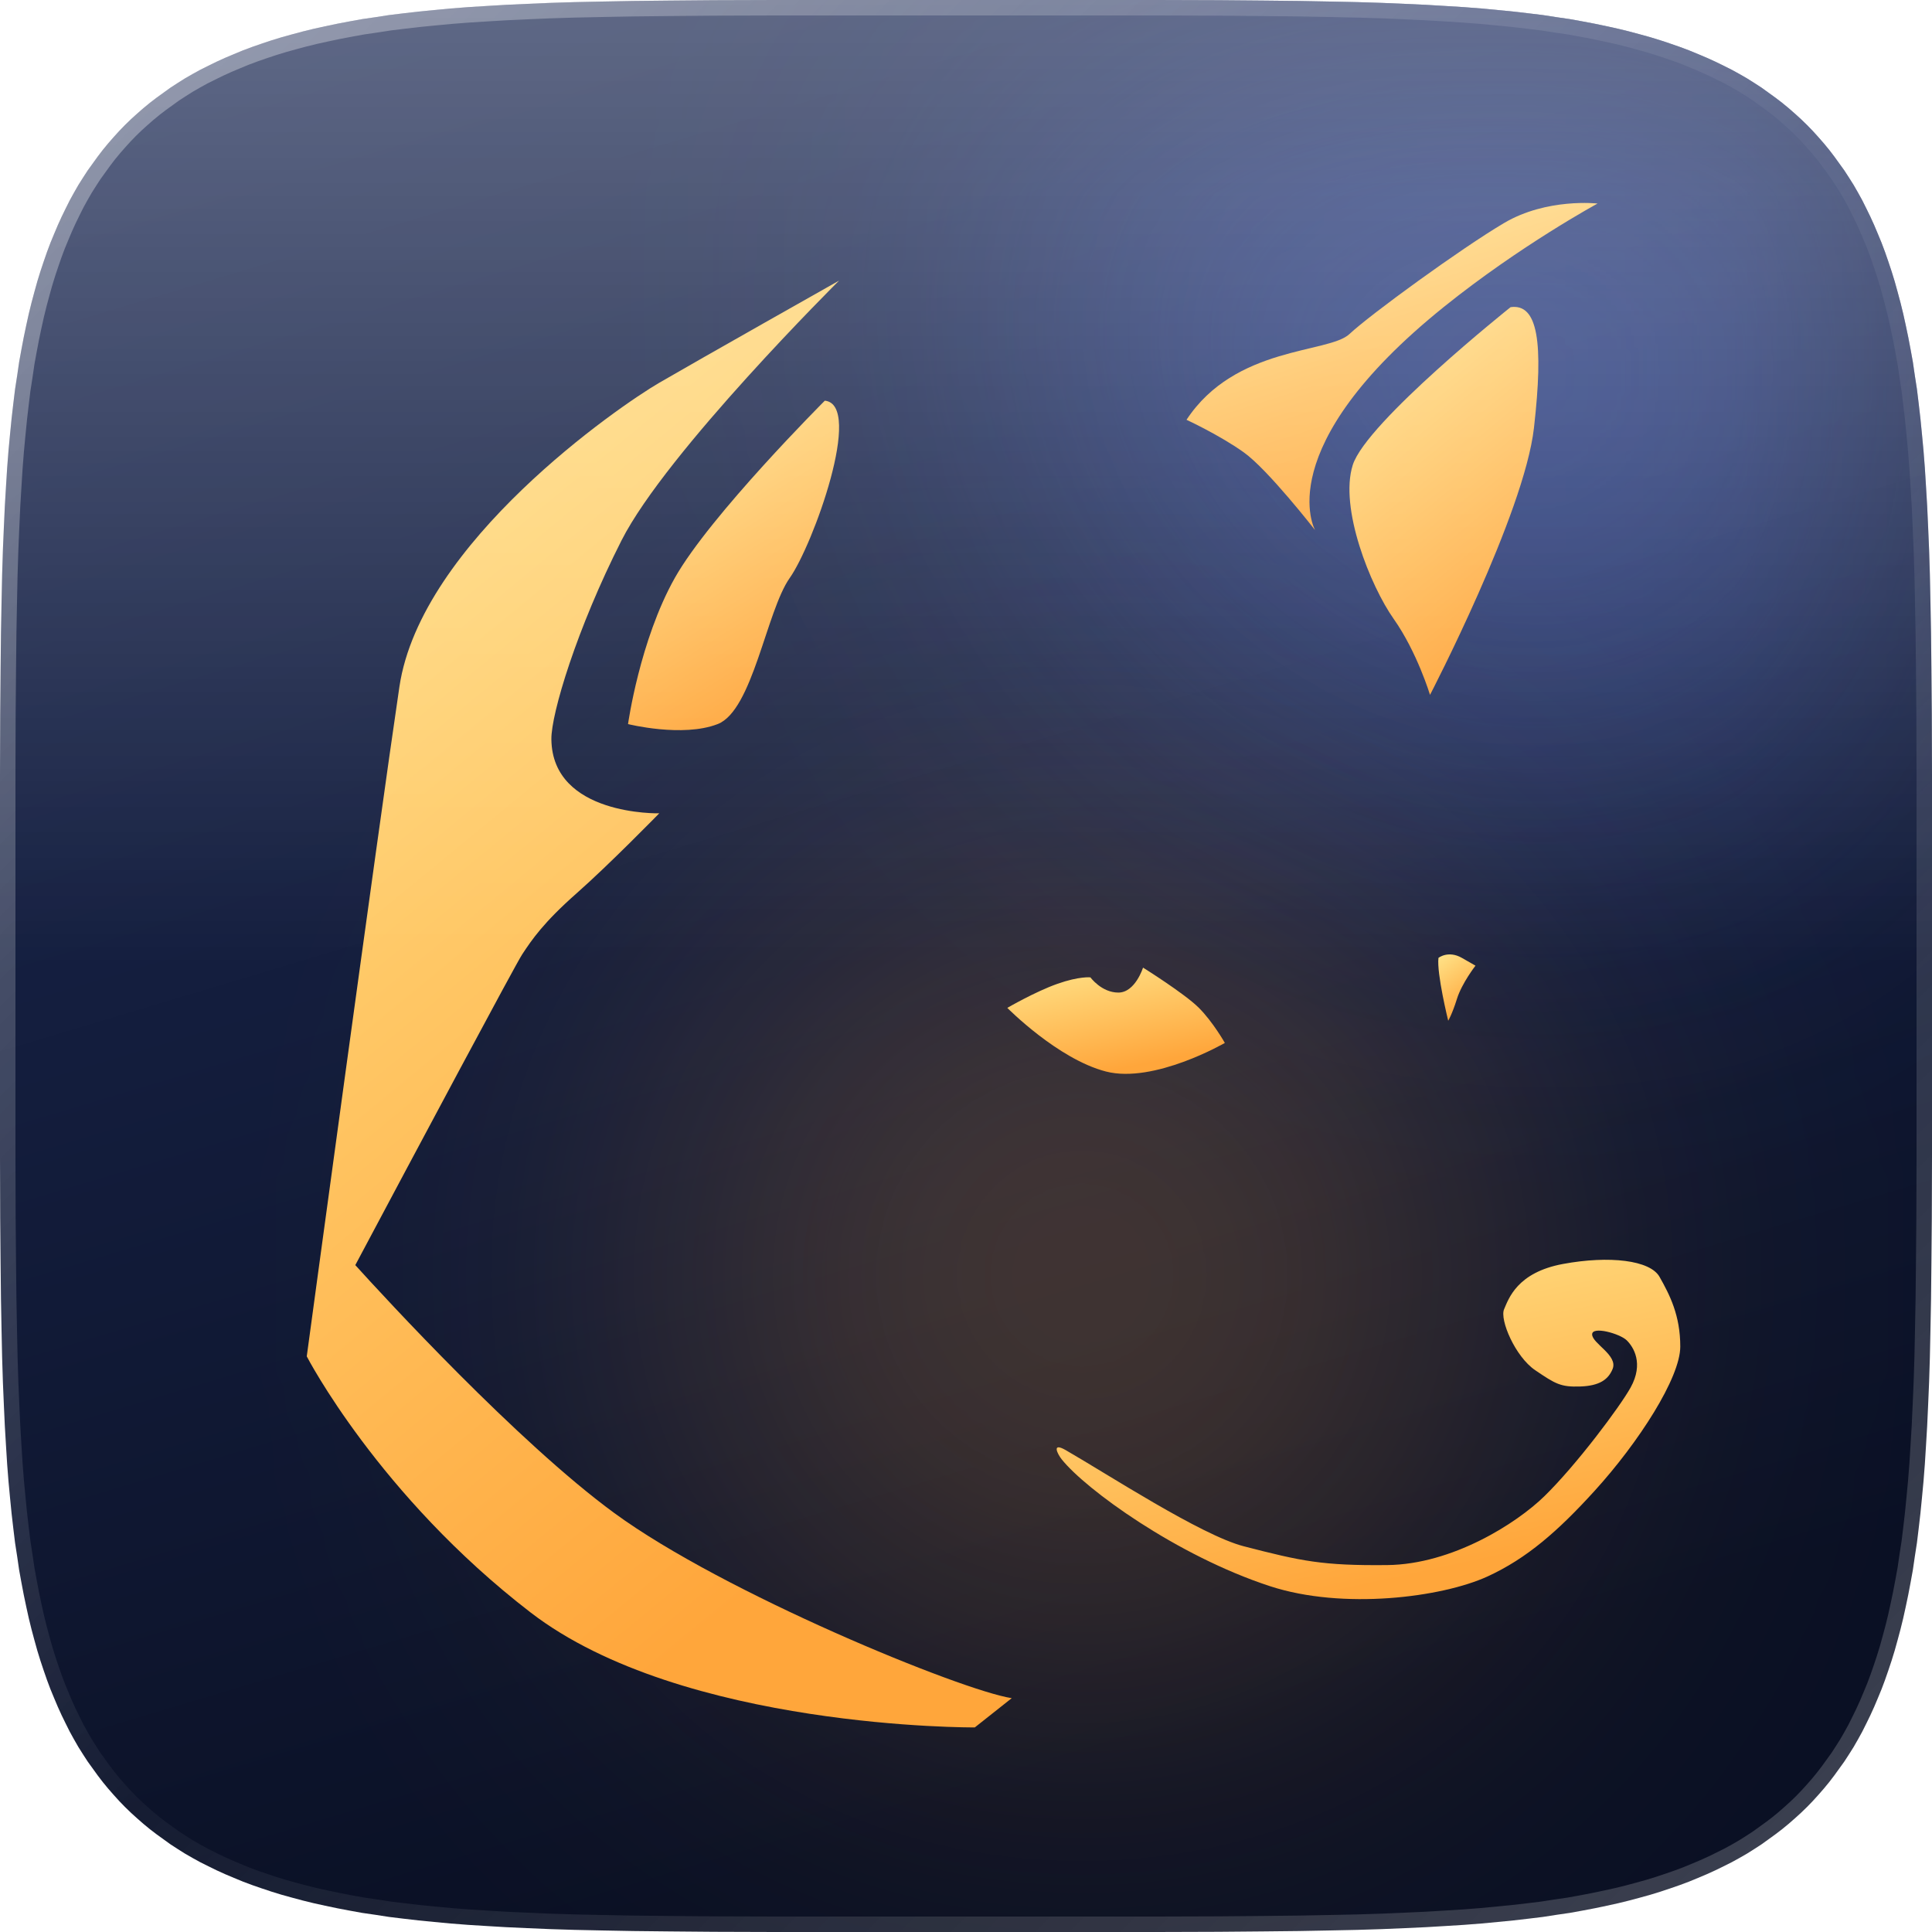
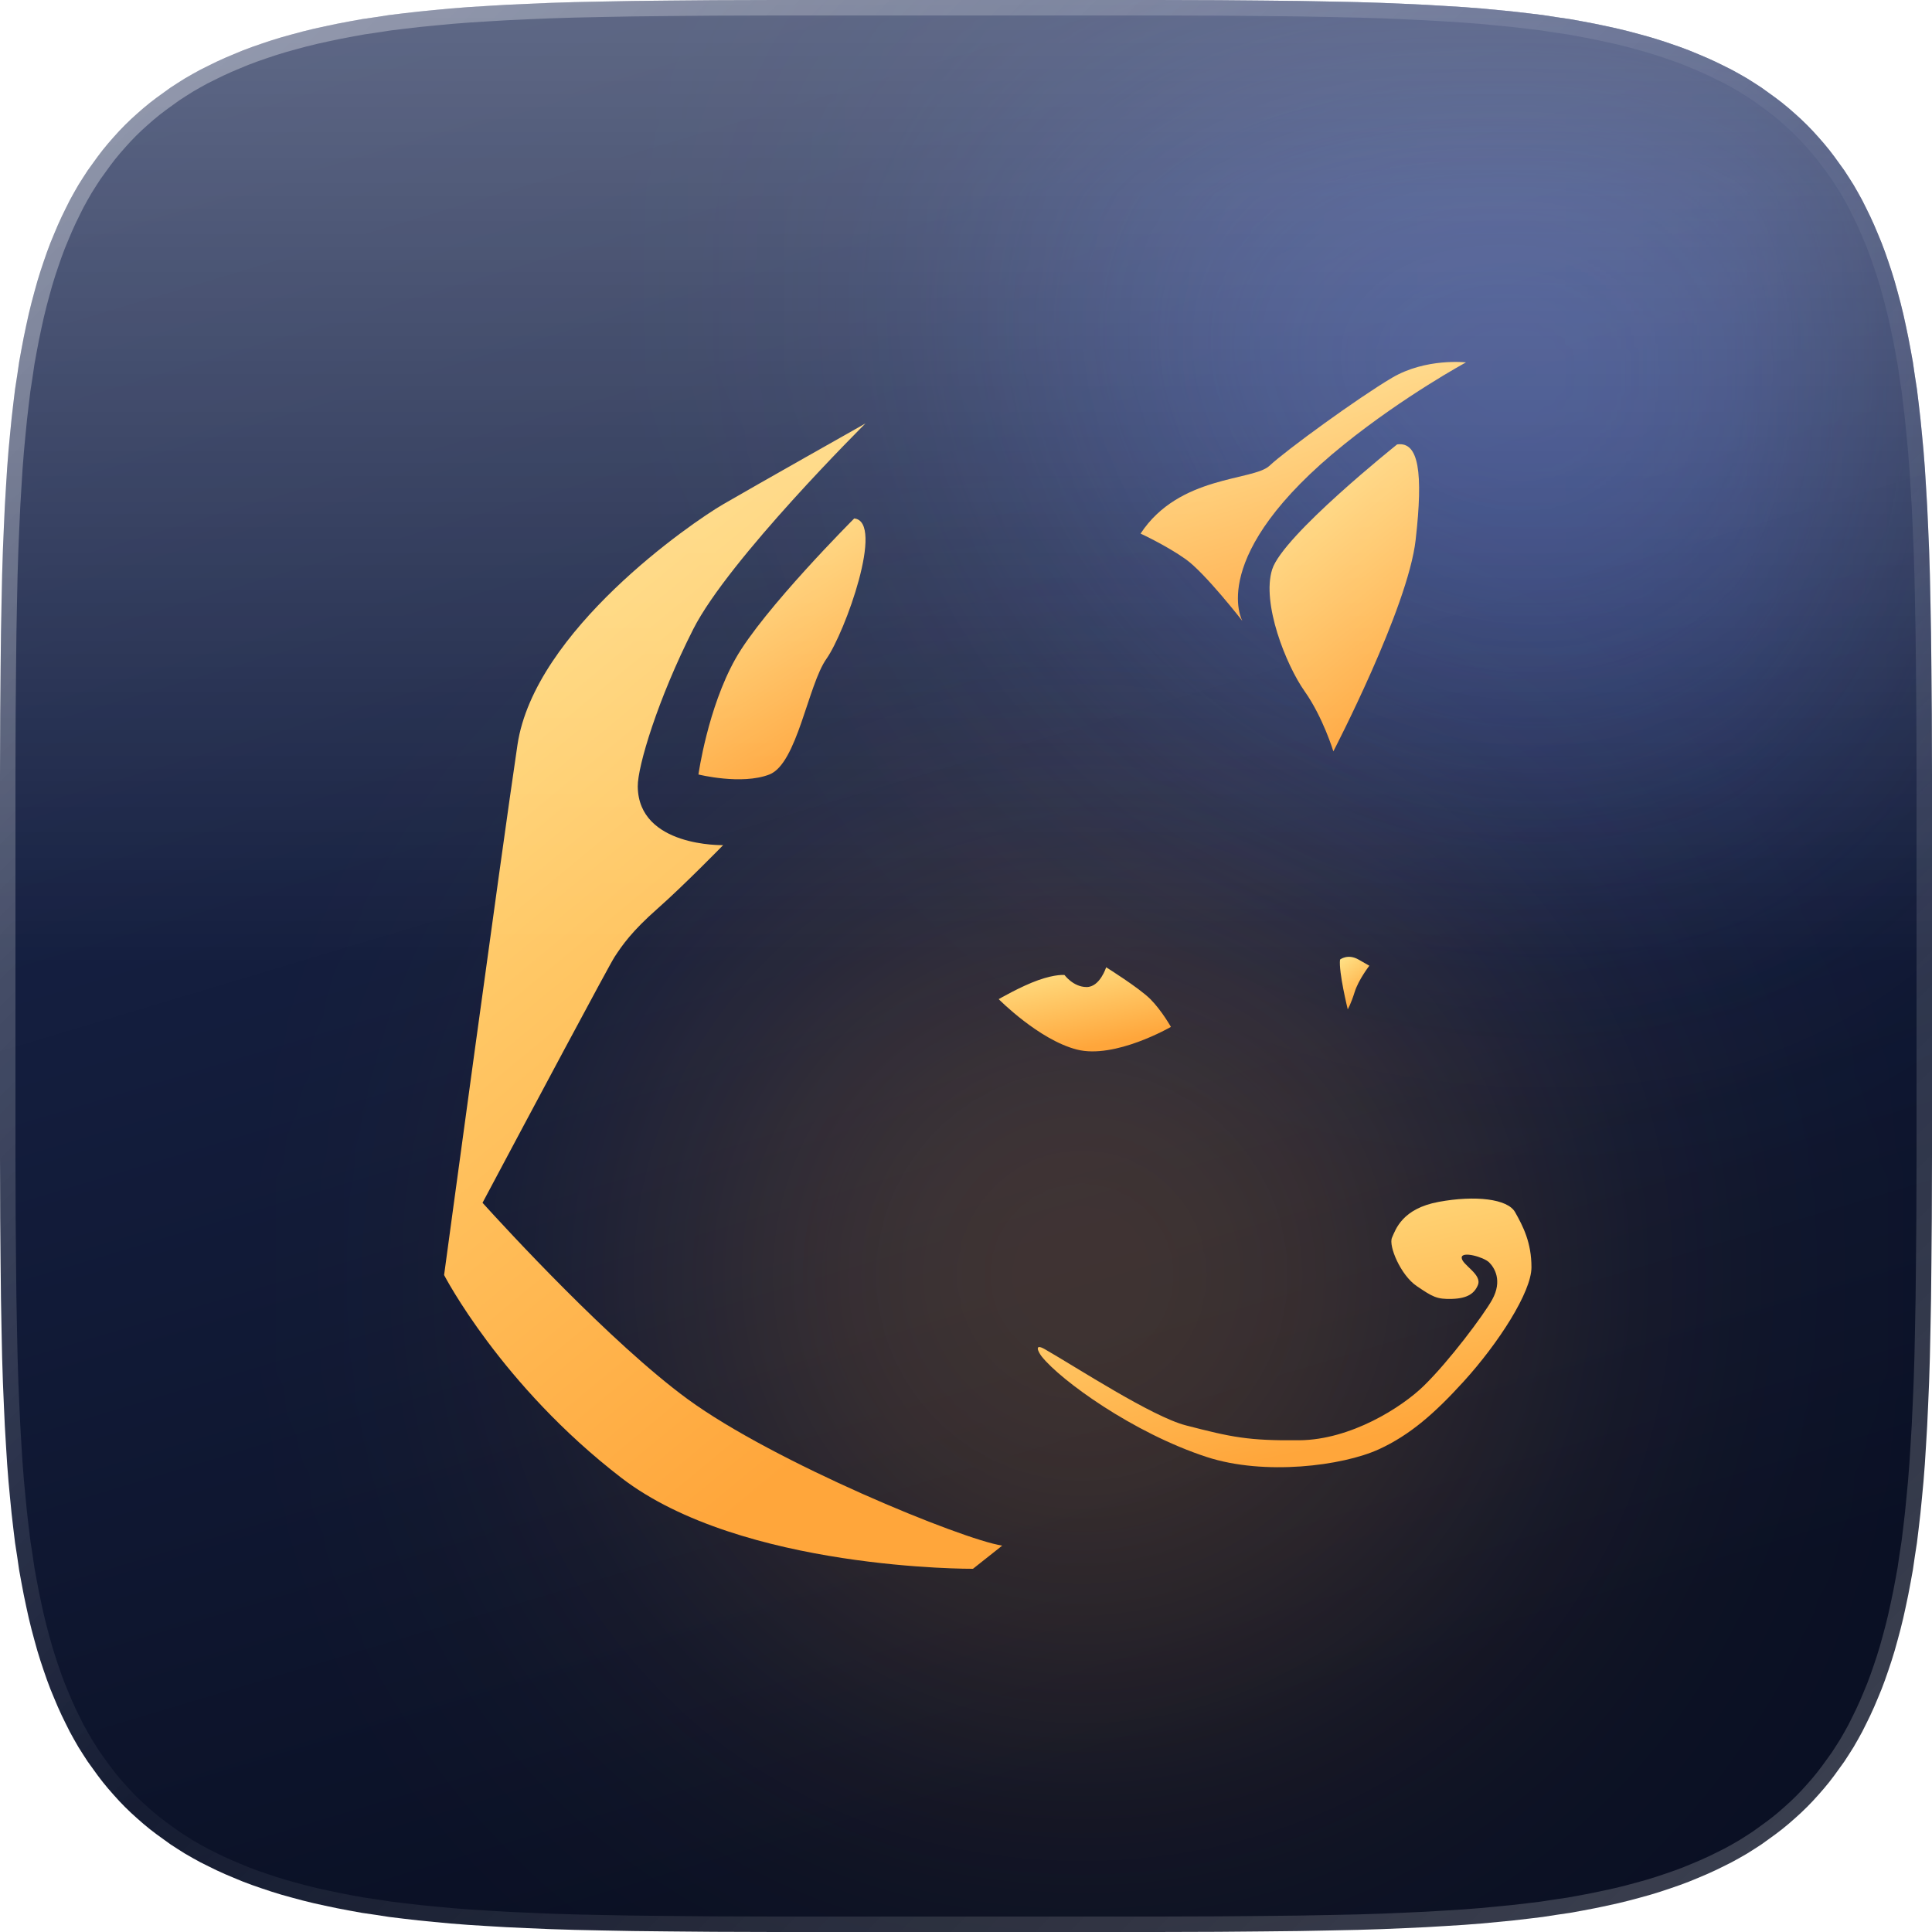
<svg xmlns="http://www.w3.org/2000/svg" viewBox="0 0 100 100">
  <defs>
    <linearGradient id="sheen" x1="0" y1="0" x2="0" y2="1">
      <stop offset="0" stop-color="#fff" stop-opacity=".30" />
      <stop offset=".5" stop-color="#fff" stop-opacity="0" />
    </linearGradient>
    <linearGradient id="rim" x1="0" y1="0" x2="1" y2="1">
      <stop offset="0" stop-color="#fff" stop-opacity=".95" />
      <stop offset=".5" stop-color="#fff" stop-opacity=".1" />
      <stop offset="1" stop-color="#fff" stop-opacity=".55" />
    </linearGradient>
    <filter id="blur" x="-50%" y="-50%" width="200%" height="200%">
      <feGaussianBlur stdDeviation="11" />
    </filter>
    <filter id="drop" x="-20%" y="-20%" width="140%" height="140%">
      <feDropShadow dx="0" dy="1.6" stdDeviation="1.6" flood-color="#000" flood-opacity=".28" />
    </filter>
    <clipPath id="clip">
      <path d="M100.00 50.00L100.00 59.90L99.99 63.06L99.97 65.36L99.95 67.23L99.92 68.84L99.89 70.26L99.85 71.54L99.80 72.72L99.75 73.81L99.69 74.82L99.63 75.78L99.56 76.68L99.48 77.53L99.40 78.34L99.31 79.12L99.22 79.86L99.11 80.57L99.01 81.26L98.89 81.92L98.77 82.55L98.64 83.17L98.51 83.76L98.37 84.33L98.22 84.89L98.07 85.43L97.91 85.95L97.74 86.46L97.57 86.95L97.39 87.43L97.20 87.89L97.01 88.34L96.81 88.78L96.60 89.21L96.39 89.63L96.17 90.03L95.94 90.43L95.70 90.81L95.46 91.18L95.20 91.54L94.94 91.90L94.68 92.24L94.40 92.58L94.12 92.90L93.83 93.22L93.53 93.53L93.22 93.83L92.90 94.12L92.58 94.40L92.24 94.68L91.90 94.94L91.54 95.20L91.18 95.46L90.81 95.70L90.43 95.94L90.03 96.17L89.63 96.39L89.21 96.60L88.78 96.81L88.34 97.01L87.89 97.20L87.43 97.39L86.95 97.57L86.46 97.74L85.95 97.91L85.43 98.07L84.89 98.22L84.33 98.37L83.76 98.51L83.17 98.64L82.55 98.77L81.92 98.89L81.26 99.01L80.57 99.11L79.86 99.22L79.12 99.31L78.34 99.40L77.53 99.48L76.68 99.56L75.78 99.63L74.82 99.69L73.81 99.75L72.72 99.80L71.54 99.85L70.26 99.89L68.84 99.92L67.23 99.95L65.36 99.97L63.06 99.99L59.90 100.00L50.00 100.00L40.10 100.00L36.94 99.99L34.64 99.97L32.77 99.95L31.16 99.92L29.74 99.89L28.46 99.85L27.28 99.80L26.19 99.75L25.18 99.69L24.22 99.63L23.32 99.56L22.47 99.48L21.66 99.40L20.88 99.31L20.14 99.22L19.43 99.11L18.74 99.01L18.08 98.89L17.45 98.77L16.83 98.64L16.24 98.51L15.67 98.37L15.11 98.22L14.57 98.07L14.05 97.91L13.54 97.74L13.05 97.57L12.57 97.39L12.11 97.20L11.66 97.01L11.22 96.81L10.79 96.60L10.37 96.39L9.97 96.17L9.57 95.94L9.19 95.70L8.82 95.46L8.46 95.20L8.10 94.94L7.76 94.68L7.42 94.40L7.10 94.12L6.78 93.83L6.47 93.53L6.17 93.22L5.88 92.90L5.60 92.58L5.32 92.24L5.06 91.90L4.80 91.54L4.54 91.18L4.30 90.81L4.06 90.43L3.83 90.03L3.61 89.63L3.40 89.21L3.19 88.78L2.99 88.34L2.80 87.89L2.61 87.43L2.43 86.95L2.26 86.46L2.09 85.95L1.93 85.43L1.78 84.89L1.63 84.33L1.49 83.76L1.36 83.17L1.23 82.55L1.11 81.92L0.99 81.26L0.89 80.57L0.78 79.86L0.69 79.12L0.60 78.34L0.52 77.53L0.44 76.68L0.37 75.78L0.31 74.82L0.25 73.81L0.20 72.72L0.15 71.54L0.11 70.26L0.08 68.84L0.05 67.23L0.03 65.36L0.01 63.06L0.00 59.90L0.00 50.00L0.00 40.10L0.01 36.94L0.03 34.64L0.05 32.77L0.08 31.16L0.11 29.74L0.15 28.46L0.20 27.28L0.25 26.19L0.31 25.18L0.37 24.22L0.44 23.32L0.52 22.47L0.60 21.66L0.69 20.88L0.78 20.14L0.89 19.43L0.99 18.74L1.11 18.08L1.23 17.45L1.36 16.83L1.49 16.24L1.63 15.67L1.78 15.11L1.93 14.57L2.09 14.05L2.26 13.54L2.43 13.05L2.61 12.57L2.80 12.11L2.99 11.66L3.19 11.22L3.40 10.79L3.61 10.37L3.83 9.97L4.06 9.57L4.30 9.19L4.54 8.82L4.80 8.46L5.06 8.10L5.32 7.76L5.60 7.42L5.88 7.10L6.17 6.78L6.47 6.47L6.78 6.17L7.10 5.88L7.42 5.60L7.76 5.32L8.10 5.06L8.46 4.80L8.82 4.54L9.19 4.30L9.57 4.06L9.97 3.83L10.37 3.61L10.79 3.40L11.22 3.19L11.66 2.99L12.11 2.80L12.57 2.61L13.05 2.43L13.54 2.26L14.05 2.09L14.57 1.93L15.11 1.78L15.67 1.63L16.24 1.49L16.83 1.36L17.45 1.23L18.08 1.11L18.74 0.99L19.43 0.89L20.14 0.78L20.88 0.69L21.66 0.60L22.47 0.52L23.32 0.44L24.22 0.37L25.18 0.31L26.19 0.25L27.28 0.20L28.46 0.15L29.74 0.11L31.16 0.08L32.77 0.05L34.64 0.03L36.94 0.01L40.10 0.00L50.00 0.00L59.90 0.00L63.06 0.01L65.36 0.03L67.23 0.05L68.84 0.08L70.26 0.11L71.54 0.15L72.72 0.20L73.81 0.25L74.82 0.31L75.78 0.37L76.68 0.44L77.53 0.52L78.34 0.60L79.12 0.69L79.86 0.78L80.57 0.89L81.26 0.99L81.92 1.11L82.55 1.23L83.17 1.36L83.76 1.49L84.33 1.63L84.89 1.78L85.43 1.93L85.95 2.09L86.46 2.26L86.95 2.43L87.43 2.61L87.89 2.80L88.34 2.99L88.78 3.19L89.21 3.40L89.63 3.61L90.03 3.83L90.43 4.06L90.81 4.30L91.18 4.54L91.54 4.80L91.90 5.06L92.24 5.32L92.58 5.60L92.90 5.88L93.22 6.17L93.53 6.47L93.83 6.78L94.12 7.10L94.40 7.42L94.68 7.76L94.94 8.10L95.20 8.46L95.46 8.82L95.70 9.19L95.94 9.57L96.17 9.97L96.39 10.37L96.60 10.79L96.81 11.22L97.01 11.66L97.20 12.11L97.39 12.57L97.57 13.05L97.74 13.54L97.91 14.05L98.07 14.57L98.22 15.11L98.37 15.67L98.51 16.24L98.64 16.83L98.77 17.45L98.89 18.08L99.01 18.74L99.11 19.43L99.22 20.14L99.31 20.88L99.40 21.66L99.48 22.47L99.56 23.32L99.63 24.22L99.69 25.18L99.75 26.19L99.80 27.28L99.85 28.46L99.89 29.74L99.92 31.16L99.95 32.77L99.97 34.64L99.99 36.94L100.00 40.10Z" />
    </clipPath>
    <linearGradient id="bg" x1="0" y1="0" x2=".3" y2="1">
      <stop offset="0" stop-color="#1D2B57" />
      <stop offset="1" stop-color="#0A1024" />
    </linearGradient>
    <linearGradient id="fg" x1="0" y1="0" x2=".4" y2="1">
      <stop offset="0" stop-color="#FFE48A" />
      <stop offset="1" stop-color="#FFA63B" />
    </linearGradient>
  </defs>
  <path d="M100.00 50.00L100.00 59.90L99.99 63.06L99.97 65.36L99.95 67.23L99.92 68.84L99.89 70.26L99.85 71.54L99.80 72.72L99.75 73.81L99.69 74.82L99.63 75.78L99.56 76.68L99.48 77.53L99.40 78.34L99.31 79.12L99.22 79.86L99.11 80.57L99.01 81.26L98.89 81.92L98.77 82.55L98.64 83.17L98.51 83.76L98.37 84.33L98.22 84.89L98.07 85.43L97.91 85.95L97.74 86.46L97.57 86.95L97.39 87.43L97.20 87.89L97.01 88.34L96.81 88.78L96.60 89.21L96.39 89.63L96.17 90.03L95.94 90.43L95.70 90.81L95.46 91.18L95.20 91.54L94.94 91.90L94.68 92.24L94.40 92.58L94.12 92.90L93.83 93.22L93.53 93.53L93.22 93.83L92.90 94.12L92.58 94.40L92.24 94.68L91.90 94.94L91.54 95.20L91.18 95.46L90.81 95.70L90.43 95.94L90.03 96.17L89.63 96.39L89.21 96.60L88.78 96.81L88.34 97.01L87.89 97.20L87.43 97.39L86.95 97.57L86.46 97.74L85.95 97.91L85.43 98.07L84.89 98.22L84.33 98.37L83.76 98.51L83.17 98.64L82.55 98.77L81.92 98.89L81.26 99.01L80.57 99.11L79.86 99.22L79.12 99.31L78.34 99.40L77.53 99.48L76.68 99.56L75.78 99.63L74.82 99.69L73.81 99.75L72.72 99.80L71.54 99.85L70.26 99.89L68.84 99.92L67.23 99.95L65.36 99.97L63.06 99.99L59.90 100.00L50.00 100.00L40.10 100.00L36.94 99.99L34.64 99.97L32.77 99.95L31.16 99.92L29.74 99.89L28.46 99.85L27.28 99.80L26.19 99.75L25.18 99.69L24.22 99.63L23.32 99.56L22.47 99.48L21.66 99.40L20.88 99.31L20.14 99.22L19.43 99.11L18.74 99.01L18.08 98.89L17.45 98.77L16.83 98.64L16.24 98.51L15.67 98.37L15.11 98.22L14.57 98.07L14.05 97.91L13.54 97.74L13.05 97.57L12.57 97.39L12.11 97.20L11.66 97.01L11.22 96.81L10.79 96.60L10.37 96.39L9.97 96.17L9.57 95.94L9.19 95.70L8.82 95.46L8.46 95.20L8.10 94.94L7.76 94.68L7.42 94.40L7.10 94.12L6.78 93.83L6.47 93.53L6.17 93.22L5.88 92.90L5.60 92.58L5.32 92.24L5.06 91.90L4.80 91.54L4.54 91.18L4.30 90.81L4.06 90.43L3.83 90.03L3.61 89.63L3.40 89.21L3.19 88.78L2.99 88.34L2.80 87.89L2.61 87.43L2.43 86.95L2.26 86.46L2.09 85.95L1.93 85.43L1.78 84.89L1.63 84.33L1.49 83.76L1.36 83.17L1.23 82.55L1.11 81.92L0.99 81.26L0.89 80.57L0.78 79.86L0.69 79.12L0.60 78.34L0.52 77.53L0.44 76.68L0.37 75.78L0.31 74.82L0.25 73.81L0.20 72.72L0.15 71.54L0.11 70.26L0.08 68.84L0.05 67.23L0.03 65.36L0.01 63.06L0.00 59.90L0.00 50.00L0.00 40.10L0.01 36.94L0.03 34.64L0.05 32.77L0.08 31.16L0.11 29.74L0.15 28.46L0.20 27.28L0.25 26.19L0.31 25.18L0.37 24.22L0.44 23.32L0.52 22.47L0.60 21.66L0.69 20.88L0.78 20.14L0.89 19.43L0.99 18.74L1.11 18.08L1.23 17.45L1.36 16.83L1.49 16.24L1.63 15.67L1.78 15.11L1.93 14.57L2.09 14.05L2.26 13.54L2.43 13.05L2.61 12.57L2.80 12.11L2.99 11.66L3.19 11.22L3.40 10.79L3.61 10.37L3.83 9.97L4.06 9.57L4.30 9.19L4.54 8.82L4.80 8.46L5.06 8.10L5.32 7.76L5.60 7.42L5.88 7.10L6.17 6.78L6.47 6.47L6.78 6.17L7.10 5.88L7.42 5.60L7.76 5.32L8.10 5.06L8.46 4.80L8.82 4.54L9.19 4.30L9.57 4.06L9.97 3.83L10.37 3.61L10.79 3.40L11.22 3.19L11.66 2.99L12.11 2.80L12.57 2.61L13.05 2.43L13.54 2.26L14.05 2.09L14.57 1.93L15.11 1.78L15.67 1.63L16.24 1.49L16.83 1.36L17.45 1.23L18.08 1.11L18.74 0.99L19.43 0.89L20.14 0.78L20.88 0.69L21.66 0.60L22.47 0.52L23.32 0.44L24.22 0.37L25.18 0.31L26.19 0.25L27.28 0.20L28.46 0.15L29.74 0.11L31.16 0.08L32.77 0.05L34.64 0.03L36.94 0.01L40.10 0.00L50.00 0.00L59.90 0.00L63.06 0.01L65.36 0.03L67.23 0.05L68.84 0.08L70.26 0.11L71.54 0.15L72.72 0.20L73.81 0.25L74.82 0.31L75.78 0.37L76.68 0.44L77.53 0.52L78.34 0.60L79.12 0.69L79.86 0.78L80.57 0.89L81.26 0.99L81.92 1.11L82.55 1.23L83.17 1.36L83.76 1.49L84.33 1.63L84.89 1.78L85.43 1.93L85.95 2.09L86.46 2.26L86.95 2.43L87.43 2.61L87.89 2.80L88.34 2.99L88.78 3.19L89.21 3.40L89.63 3.61L90.03 3.83L90.43 4.06L90.81 4.30L91.18 4.54L91.54 4.80L91.90 5.06L92.24 5.32L92.58 5.60L92.90 5.88L93.22 6.17L93.53 6.47L93.83 6.78L94.12 7.10L94.40 7.42L94.68 7.76L94.94 8.10L95.20 8.46L95.46 8.82L95.70 9.19L95.94 9.57L96.17 9.97L96.39 10.37L96.60 10.79L96.81 11.22L97.01 11.66L97.20 12.11L97.39 12.57L97.57 13.05L97.74 13.54L97.91 14.05L98.07 14.57L98.22 15.11L98.37 15.67L98.51 16.24L98.64 16.83L98.77 17.45L98.89 18.08L99.01 18.74L99.11 19.43L99.22 20.14L99.31 20.88L99.40 21.66L99.48 22.47L99.56 23.32L99.63 24.22L99.69 25.18L99.75 26.19L99.80 27.28L99.85 28.46L99.89 29.74L99.92 31.16L99.95 32.77L99.97 34.64L99.99 36.94L100.00 40.10Z" fill="url(#bg)" />
  <g clip-path="url(#clip)">
    <circle cx="80" cy="14" r="26" fill="#4C6BD6" opacity=".45" filter="url(#blur)" />
    <circle cx="56" cy="66" r="22" fill="#FFA63B" opacity=".22" filter="url(#blur)" />
  </g>
-   <g transform="translate(7.76 4.88) scale(0.96)" fill="url(#fg)">
+   <g transform="translate(16.56 14.28) scale(0.76)" fill="url(#fg)">
    <path d="M11.073,63.127c3.313-6.224,8.636-16.205,8.997-16.752c0.525-0.797,1.154-1.724,2.94-3.299c1.786-1.576,4.451-4.308,4.451-4.308s-5.769,0.144-5.816-3.991c-0.016-1.37,1.367-5.963,3.783-10.725c2.416-4.763,11.729-14.006,11.729-14.006s-7.528,4.247-9.695,5.508c-2.166,1.26-12.854,8.613-14.01,16.387c-1.155,7.772-4.996,36.106-4.996,36.106c0,0.001,3.877,7.506,12.069,13.809c8.193,6.303,23.95,6.197,23.95,6.197l1.991-1.577c-2.739-0.423-15.545-5.674-21.424-9.978C19.818,72.674,12.617,64.833,11.073,63.127z" />
    <path d="M81.392,63.758c-0.508-0.897-2.702-1.154-5.194-0.695c-2.492,0.458-2.94,1.882-3.186,2.442s0.595,2.556,1.681,3.291s1.365,0.91,2.416,0.876c1.051-0.035,1.52-0.376,1.753-0.942c0.305-0.74-1.094-1.374-1.103-1.864c-0.01-0.47,1.499-0.043,1.864,0.315c0.365,0.357,0.93,1.246,0.21,2.547c-0.562,1.015-2.907,4.159-4.65,5.861c-1.506,1.471-4.973,3.676-8.475,3.711c-3.501,0.036-4.621-0.21-7.737-1.015c-2.304-0.596-7.402-3.925-9.595-5.183c-0.772-0.443-0.451,0.2-0.215,0.498c1.278,1.606,6.201,5.197,11.239,6.841c3.927,1.281,9.243,0.604,11.712-0.524c2.131-0.976,3.812-2.455,5.783-4.622c2.367-2.602,4.615-6.089,4.616-7.773C82.513,65.838,81.941,64.729,81.392,63.758z" />
    <path d="M69.474,46.562c-0.104,0.84,0.525,3.389,0.525,3.389s0.21-0.343,0.473-1.184c0.263-0.84,0.998-1.785,0.998-1.785s0,0-0.735-0.42S69.474,46.562,69.474,46.562z" />
    <path d="M73.362,11.478c0,0-7.773,6.197-8.509,8.508c-0.734,2.312,0.946,6.514,2.206,8.299c1.261,1.785,1.959,4.097,1.959,4.097s5.079-9.769,5.604-14.392C75.148,13.369,74.833,11.268,73.362,11.478z" />
    <path d="M25.778,33.957c0,0,2.94,0.735,4.832,0c1.891-0.734,2.626-6.092,3.886-7.878c1.262-1.786,3.992-9.349,1.892-9.559c0,0-6.198,6.197-8.089,9.559S25.778,33.957,25.778,33.957z" />
    <path d="M57.956,51.148c0,0-0.63-1.119-1.399-1.891c-0.77-0.77-3.012-2.17-3.012-2.17s-0.42,1.346-1.33,1.346s-1.506-0.82-1.506-0.82s-0.596-0.071-1.786,0.35c-1.19,0.42-2.696,1.295-2.696,1.295s2.731,2.767,5.322,3.432C54.139,53.355,57.956,51.148,57.956,51.148z" />
    <path d="M62.823,23.502c0,0-2.522-4.423,6.944-12.039c4.121-3.314,8.285-5.572,8.285-5.572s-2.73-0.315-5.042,1.051c-2.311,1.365-7.22,4.937-8.337,5.986c-1.116,1.051-6.158,0.631-8.784,4.623c0,0,1.771,0.817,3.081,1.75C60.281,20.232,62.823,23.502,62.823,23.502z" />
  </g>
  <path d="M100.00 50.00L100.00 59.90L99.99 63.06L99.97 65.36L99.95 67.23L99.92 68.84L99.89 70.26L99.85 71.54L99.80 72.72L99.75 73.81L99.69 74.82L99.63 75.78L99.56 76.68L99.48 77.53L99.40 78.34L99.31 79.12L99.22 79.86L99.11 80.57L99.01 81.26L98.89 81.92L98.77 82.55L98.64 83.17L98.51 83.76L98.37 84.33L98.22 84.89L98.07 85.43L97.91 85.95L97.74 86.46L97.57 86.95L97.39 87.43L97.20 87.89L97.01 88.34L96.81 88.78L96.60 89.21L96.39 89.63L96.17 90.03L95.94 90.43L95.70 90.81L95.46 91.18L95.20 91.54L94.94 91.90L94.68 92.24L94.40 92.58L94.12 92.90L93.83 93.22L93.53 93.53L93.22 93.83L92.90 94.12L92.58 94.40L92.24 94.68L91.90 94.94L91.54 95.20L91.18 95.46L90.81 95.70L90.43 95.94L90.03 96.17L89.63 96.39L89.21 96.60L88.78 96.81L88.34 97.01L87.89 97.20L87.43 97.39L86.95 97.57L86.46 97.74L85.95 97.91L85.43 98.07L84.89 98.22L84.33 98.37L83.76 98.51L83.17 98.64L82.55 98.77L81.92 98.89L81.26 99.01L80.57 99.11L79.86 99.22L79.12 99.31L78.34 99.40L77.53 99.48L76.68 99.56L75.78 99.63L74.82 99.69L73.81 99.75L72.72 99.80L71.54 99.85L70.26 99.89L68.84 99.92L67.23 99.95L65.36 99.97L63.06 99.99L59.90 100.00L50.00 100.00L40.10 100.00L36.94 99.99L34.64 99.97L32.77 99.95L31.16 99.92L29.74 99.89L28.46 99.85L27.28 99.80L26.19 99.75L25.18 99.69L24.22 99.63L23.32 99.56L22.47 99.48L21.66 99.40L20.88 99.31L20.14 99.22L19.43 99.11L18.74 99.01L18.08 98.89L17.45 98.77L16.83 98.64L16.24 98.51L15.67 98.37L15.11 98.22L14.57 98.07L14.05 97.91L13.54 97.74L13.05 97.57L12.57 97.39L12.11 97.20L11.66 97.01L11.22 96.81L10.79 96.60L10.37 96.39L9.97 96.17L9.57 95.94L9.19 95.70L8.82 95.46L8.46 95.20L8.10 94.94L7.76 94.68L7.42 94.40L7.10 94.12L6.78 93.83L6.47 93.53L6.17 93.22L5.88 92.90L5.60 92.58L5.32 92.24L5.06 91.90L4.80 91.54L4.54 91.18L4.30 90.81L4.06 90.43L3.83 90.03L3.61 89.63L3.40 89.21L3.19 88.78L2.99 88.34L2.80 87.89L2.61 87.43L2.43 86.95L2.26 86.46L2.09 85.95L1.93 85.43L1.78 84.89L1.63 84.33L1.49 83.76L1.36 83.17L1.23 82.55L1.11 81.92L0.99 81.26L0.89 80.57L0.78 79.86L0.69 79.12L0.60 78.34L0.52 77.53L0.44 76.68L0.37 75.78L0.31 74.82L0.25 73.81L0.20 72.72L0.15 71.54L0.11 70.26L0.08 68.84L0.05 67.23L0.03 65.36L0.01 63.06L0.00 59.90L0.00 50.00L0.00 40.10L0.01 36.94L0.03 34.64L0.05 32.77L0.08 31.16L0.11 29.74L0.15 28.46L0.20 27.28L0.25 26.19L0.31 25.18L0.37 24.22L0.44 23.32L0.52 22.47L0.60 21.66L0.69 20.88L0.78 20.14L0.89 19.43L0.99 18.74L1.11 18.08L1.23 17.45L1.36 16.83L1.49 16.24L1.63 15.67L1.78 15.11L1.93 14.57L2.09 14.05L2.26 13.54L2.43 13.05L2.61 12.57L2.80 12.11L2.99 11.66L3.19 11.22L3.40 10.79L3.61 10.37L3.83 9.97L4.06 9.57L4.30 9.19L4.54 8.82L4.80 8.46L5.06 8.10L5.32 7.76L5.60 7.42L5.88 7.10L6.17 6.78L6.47 6.47L6.78 6.17L7.10 5.88L7.42 5.60L7.76 5.32L8.10 5.06L8.46 4.80L8.82 4.54L9.19 4.30L9.57 4.06L9.97 3.83L10.37 3.61L10.79 3.40L11.22 3.19L11.66 2.99L12.11 2.80L12.57 2.61L13.05 2.43L13.54 2.26L14.05 2.09L14.57 1.93L15.11 1.78L15.67 1.63L16.24 1.49L16.83 1.36L17.45 1.23L18.08 1.11L18.74 0.99L19.43 0.89L20.14 0.78L20.88 0.69L21.66 0.60L22.47 0.52L23.32 0.44L24.22 0.37L25.18 0.31L26.19 0.25L27.28 0.20L28.46 0.15L29.74 0.11L31.16 0.08L32.77 0.05L34.64 0.03L36.94 0.01L40.10 0.00L50.00 0.00L59.90 0.00L63.06 0.01L65.36 0.03L67.23 0.05L68.84 0.08L70.26 0.11L71.54 0.15L72.72 0.20L73.81 0.25L74.82 0.31L75.78 0.37L76.68 0.44L77.53 0.52L78.34 0.60L79.12 0.69L79.86 0.78L80.57 0.89L81.26 0.99L81.92 1.11L82.55 1.23L83.17 1.36L83.76 1.49L84.33 1.63L84.89 1.78L85.43 1.93L85.95 2.09L86.46 2.26L86.95 2.43L87.43 2.61L87.89 2.80L88.34 2.99L88.78 3.19L89.21 3.40L89.63 3.61L90.03 3.83L90.43 4.06L90.81 4.30L91.18 4.54L91.54 4.80L91.90 5.06L92.24 5.32L92.58 5.60L92.90 5.88L93.22 6.17L93.53 6.47L93.83 6.78L94.12 7.10L94.40 7.42L94.68 7.76L94.94 8.10L95.20 8.46L95.46 8.82L95.70 9.19L95.94 9.57L96.17 9.97L96.39 10.37L96.60 10.79L96.81 11.22L97.01 11.66L97.20 12.11L97.39 12.57L97.57 13.05L97.74 13.54L97.91 14.05L98.07 14.57L98.22 15.11L98.37 15.67L98.51 16.24L98.64 16.83L98.77 17.45L98.89 18.08L99.01 18.74L99.11 19.43L99.22 20.14L99.31 20.88L99.40 21.66L99.48 22.47L99.56 23.32L99.63 24.22L99.69 25.18L99.75 26.19L99.80 27.28L99.85 28.46L99.89 29.74L99.92 31.16L99.95 32.77L99.97 34.64L99.99 36.94L100.00 40.10Z" fill="url(#sheen)" />
  <path d="M100.00 50.00L100.00 59.90L99.99 63.06L99.97 65.36L99.95 67.23L99.92 68.84L99.89 70.26L99.85 71.54L99.80 72.72L99.75 73.81L99.69 74.82L99.63 75.78L99.56 76.68L99.48 77.53L99.40 78.34L99.31 79.12L99.22 79.86L99.11 80.57L99.01 81.26L98.89 81.92L98.77 82.55L98.64 83.17L98.51 83.76L98.37 84.33L98.22 84.89L98.07 85.43L97.91 85.95L97.74 86.46L97.57 86.95L97.39 87.43L97.20 87.89L97.01 88.34L96.81 88.78L96.60 89.21L96.39 89.63L96.17 90.03L95.94 90.43L95.70 90.81L95.46 91.18L95.20 91.54L94.94 91.90L94.68 92.24L94.40 92.58L94.12 92.90L93.83 93.22L93.53 93.53L93.22 93.83L92.90 94.12L92.58 94.40L92.24 94.68L91.90 94.94L91.54 95.20L91.18 95.46L90.81 95.70L90.43 95.94L90.03 96.17L89.63 96.39L89.21 96.60L88.78 96.81L88.34 97.01L87.89 97.20L87.43 97.39L86.95 97.57L86.46 97.74L85.95 97.91L85.43 98.07L84.89 98.22L84.33 98.37L83.76 98.51L83.17 98.64L82.55 98.77L81.92 98.89L81.26 99.01L80.57 99.11L79.86 99.22L79.12 99.31L78.34 99.40L77.53 99.48L76.68 99.56L75.78 99.63L74.82 99.69L73.81 99.75L72.72 99.80L71.54 99.85L70.26 99.89L68.84 99.92L67.23 99.95L65.36 99.97L63.06 99.99L59.90 100.00L50.00 100.00L40.10 100.00L36.94 99.99L34.64 99.97L32.77 99.95L31.16 99.92L29.74 99.89L28.46 99.85L27.28 99.80L26.19 99.75L25.18 99.69L24.22 99.63L23.32 99.56L22.47 99.48L21.66 99.40L20.88 99.31L20.14 99.22L19.43 99.11L18.74 99.01L18.08 98.89L17.45 98.77L16.83 98.64L16.24 98.51L15.67 98.37L15.11 98.22L14.57 98.07L14.05 97.91L13.54 97.74L13.05 97.57L12.57 97.39L12.11 97.20L11.66 97.01L11.22 96.81L10.79 96.60L10.37 96.39L9.97 96.17L9.57 95.94L9.19 95.70L8.82 95.46L8.46 95.20L8.10 94.94L7.76 94.68L7.42 94.40L7.10 94.12L6.78 93.83L6.47 93.53L6.17 93.22L5.88 92.90L5.60 92.58L5.32 92.24L5.06 91.90L4.80 91.54L4.54 91.18L4.30 90.81L4.06 90.43L3.83 90.03L3.61 89.63L3.40 89.21L3.19 88.78L2.99 88.34L2.80 87.89L2.61 87.43L2.43 86.95L2.26 86.46L2.09 85.95L1.93 85.43L1.78 84.89L1.63 84.33L1.49 83.76L1.36 83.17L1.23 82.55L1.11 81.92L0.99 81.26L0.89 80.57L0.78 79.86L0.69 79.12L0.60 78.34L0.52 77.53L0.44 76.68L0.37 75.78L0.31 74.82L0.25 73.81L0.20 72.72L0.15 71.54L0.11 70.26L0.08 68.84L0.05 67.23L0.03 65.36L0.01 63.06L0.00 59.90L0.00 50.00L0.00 40.10L0.01 36.94L0.03 34.64L0.05 32.77L0.08 31.16L0.11 29.74L0.15 28.46L0.20 27.28L0.25 26.19L0.31 25.18L0.37 24.22L0.44 23.32L0.52 22.47L0.60 21.66L0.69 20.88L0.78 20.14L0.89 19.43L0.99 18.74L1.11 18.08L1.23 17.45L1.36 16.83L1.49 16.24L1.63 15.67L1.78 15.11L1.93 14.57L2.09 14.05L2.26 13.54L2.43 13.05L2.61 12.57L2.80 12.11L2.99 11.66L3.19 11.22L3.40 10.79L3.61 10.37L3.83 9.97L4.06 9.57L4.30 9.19L4.54 8.82L4.80 8.46L5.06 8.10L5.32 7.76L5.60 7.42L5.88 7.10L6.17 6.78L6.47 6.47L6.78 6.17L7.10 5.88L7.42 5.60L7.76 5.32L8.10 5.06L8.46 4.80L8.82 4.54L9.19 4.30L9.57 4.06L9.97 3.83L10.37 3.61L10.79 3.40L11.22 3.19L11.66 2.99L12.11 2.80L12.57 2.61L13.05 2.43L13.54 2.26L14.05 2.09L14.57 1.93L15.11 1.78L15.67 1.63L16.24 1.49L16.83 1.36L17.45 1.23L18.08 1.11L18.74 0.99L19.43 0.89L20.14 0.78L20.88 0.69L21.66 0.60L22.47 0.52L23.32 0.44L24.22 0.37L25.18 0.31L26.19 0.25L27.28 0.20L28.46 0.15L29.74 0.11L31.16 0.08L32.77 0.05L34.64 0.03L36.94 0.01L40.10 0.00L50.00 0.00L59.90 0.00L63.06 0.01L65.36 0.03L67.23 0.05L68.84 0.08L70.26 0.11L71.54 0.15L72.72 0.20L73.81 0.25L74.82 0.31L75.78 0.37L76.68 0.44L77.53 0.52L78.34 0.60L79.12 0.69L79.86 0.78L80.57 0.89L81.26 0.99L81.92 1.11L82.55 1.23L83.17 1.36L83.76 1.49L84.33 1.63L84.89 1.78L85.43 1.93L85.95 2.09L86.46 2.26L86.95 2.43L87.43 2.61L87.89 2.80L88.34 2.99L88.78 3.19L89.21 3.40L89.63 3.61L90.03 3.83L90.43 4.06L90.81 4.30L91.18 4.54L91.54 4.80L91.90 5.06L92.24 5.32L92.58 5.60L92.90 5.88L93.22 6.17L93.53 6.47L93.83 6.78L94.12 7.10L94.40 7.42L94.68 7.76L94.94 8.10L95.20 8.46L95.46 8.82L95.70 9.19L95.94 9.57L96.17 9.97L96.39 10.37L96.60 10.79L96.81 11.22L97.01 11.66L97.20 12.11L97.39 12.57L97.57 13.05L97.74 13.54L97.91 14.05L98.07 14.57L98.22 15.11L98.37 15.67L98.51 16.24L98.64 16.83L98.77 17.45L98.89 18.08L99.01 18.74L99.11 19.43L99.22 20.14L99.31 20.88L99.40 21.66L99.48 22.47L99.56 23.32L99.63 24.22L99.69 25.18L99.75 26.19L99.80 27.28L99.85 28.46L99.89 29.74L99.92 31.16L99.95 32.77L99.97 34.64L99.99 36.94L100.00 40.10Z" fill="none" stroke="url(#rim)" stroke-width="1.6" opacity="0.4" />
</svg>
